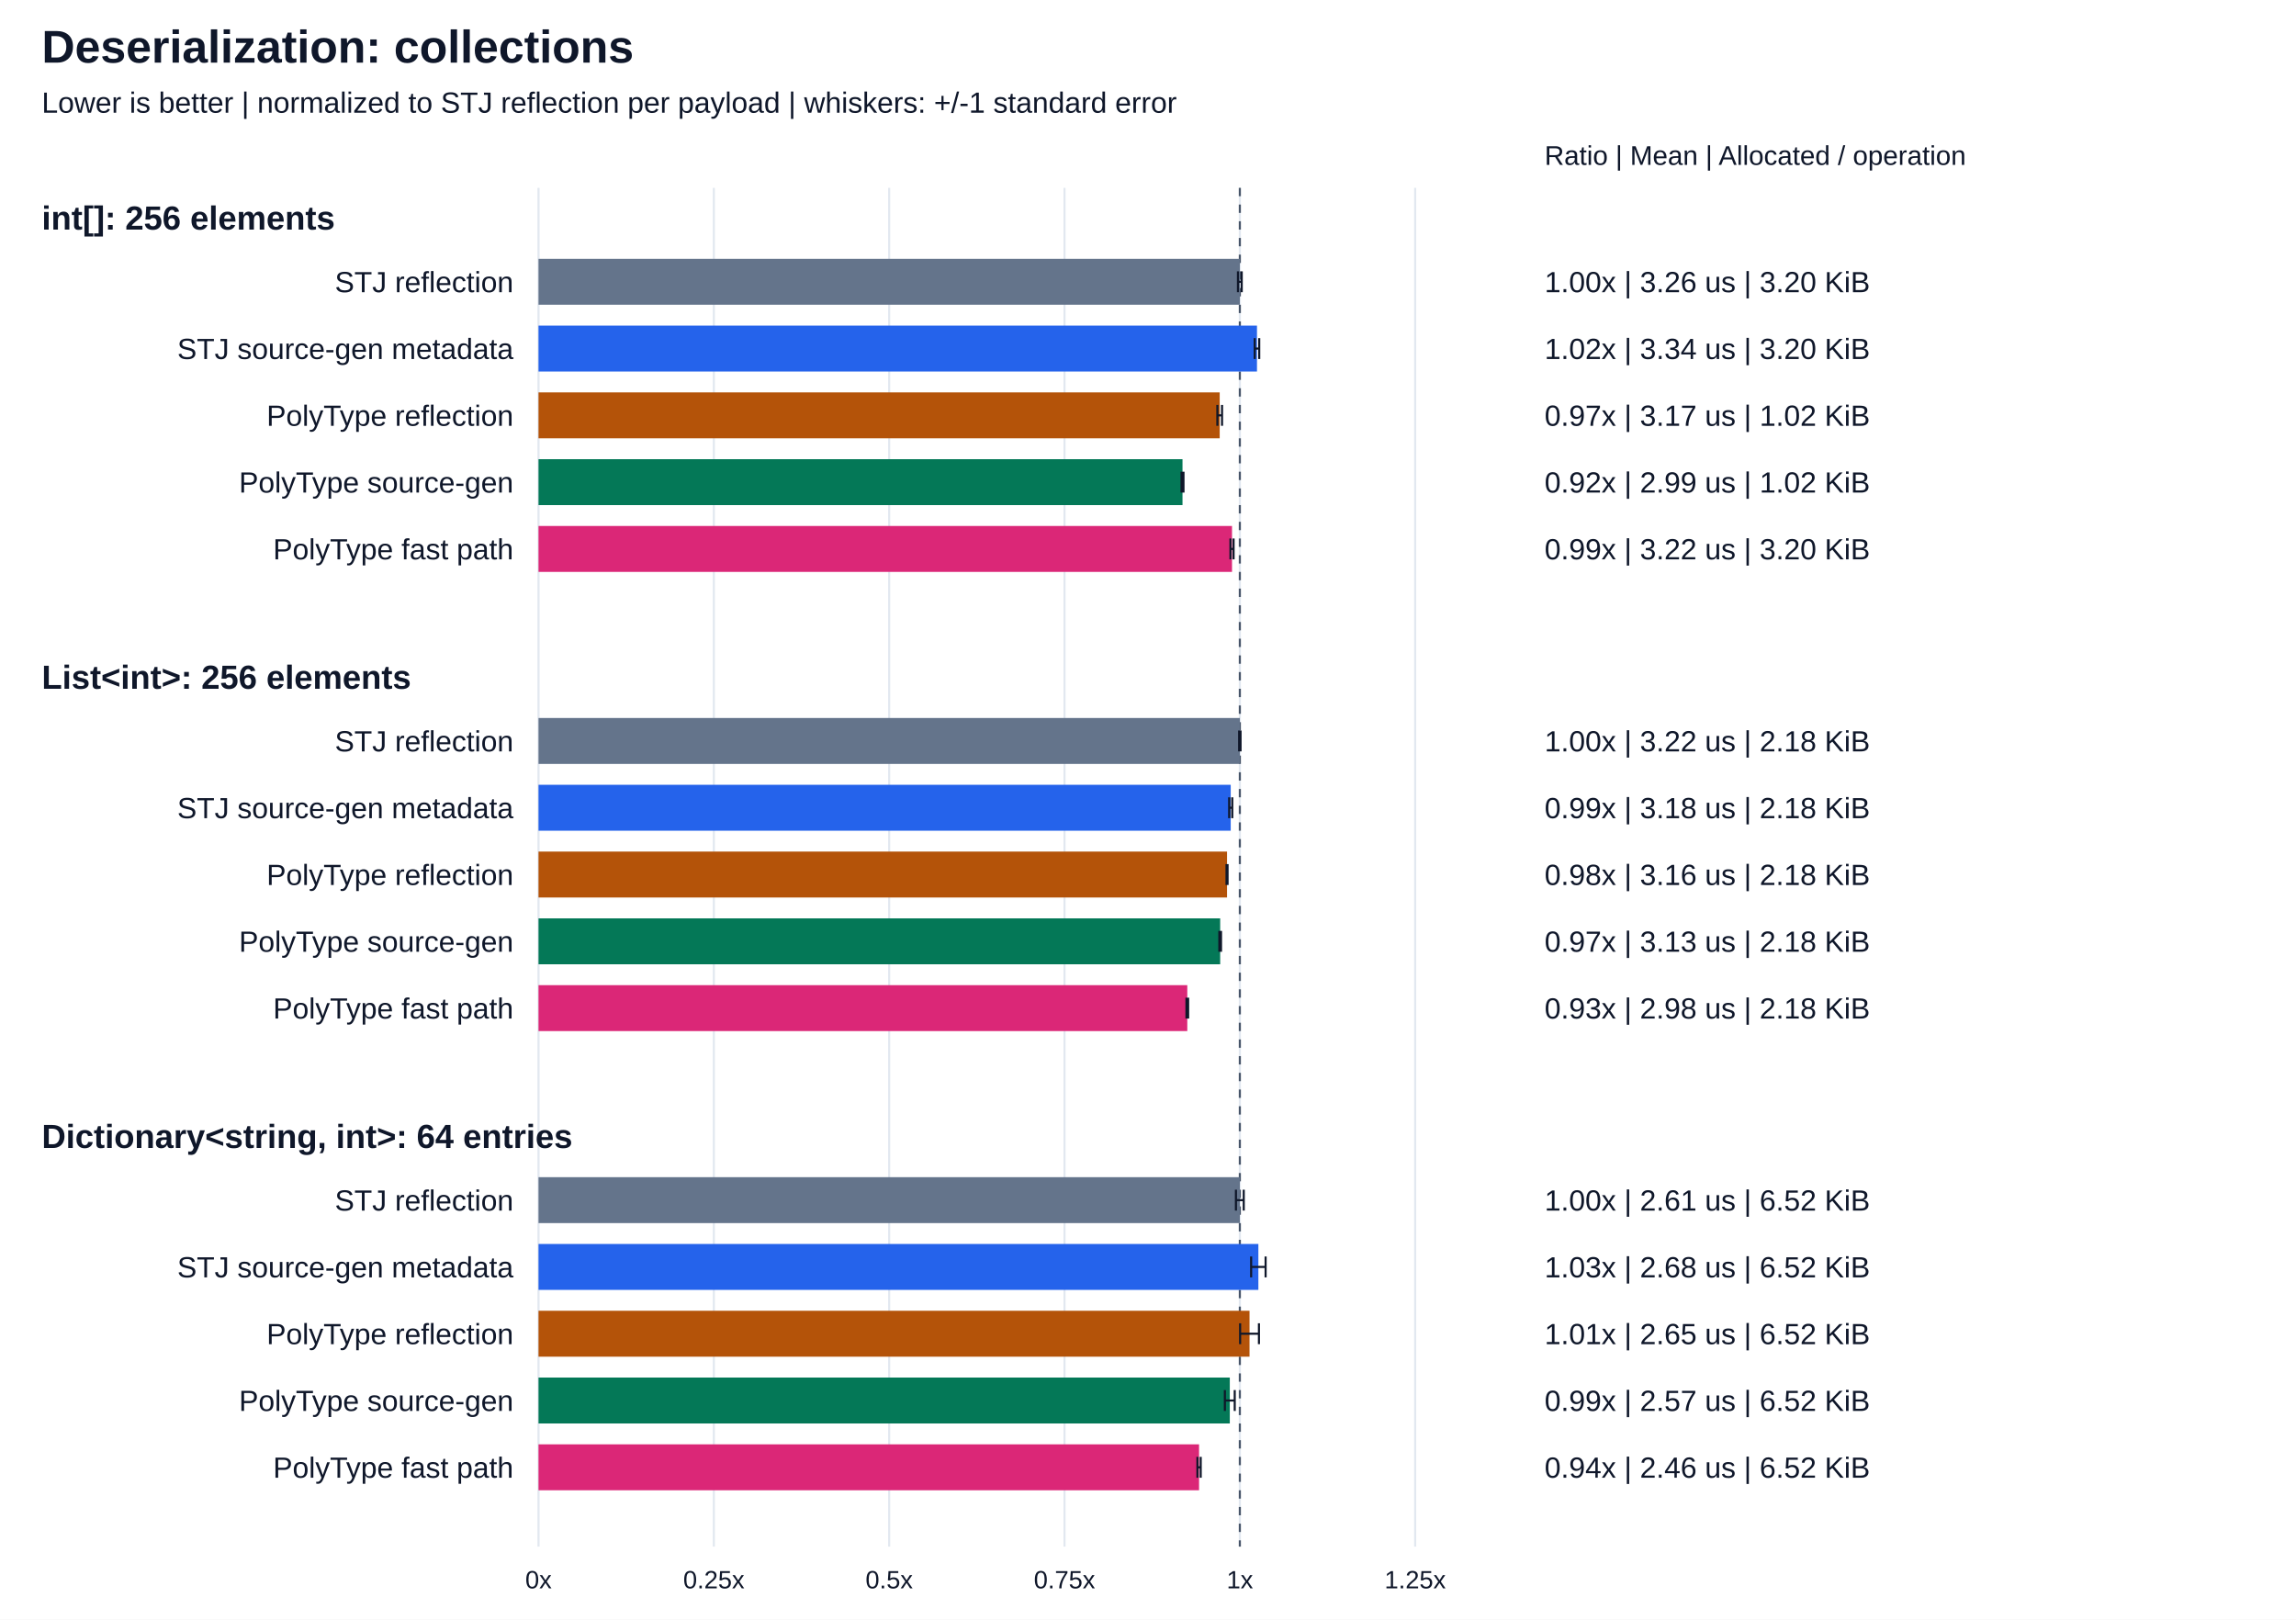
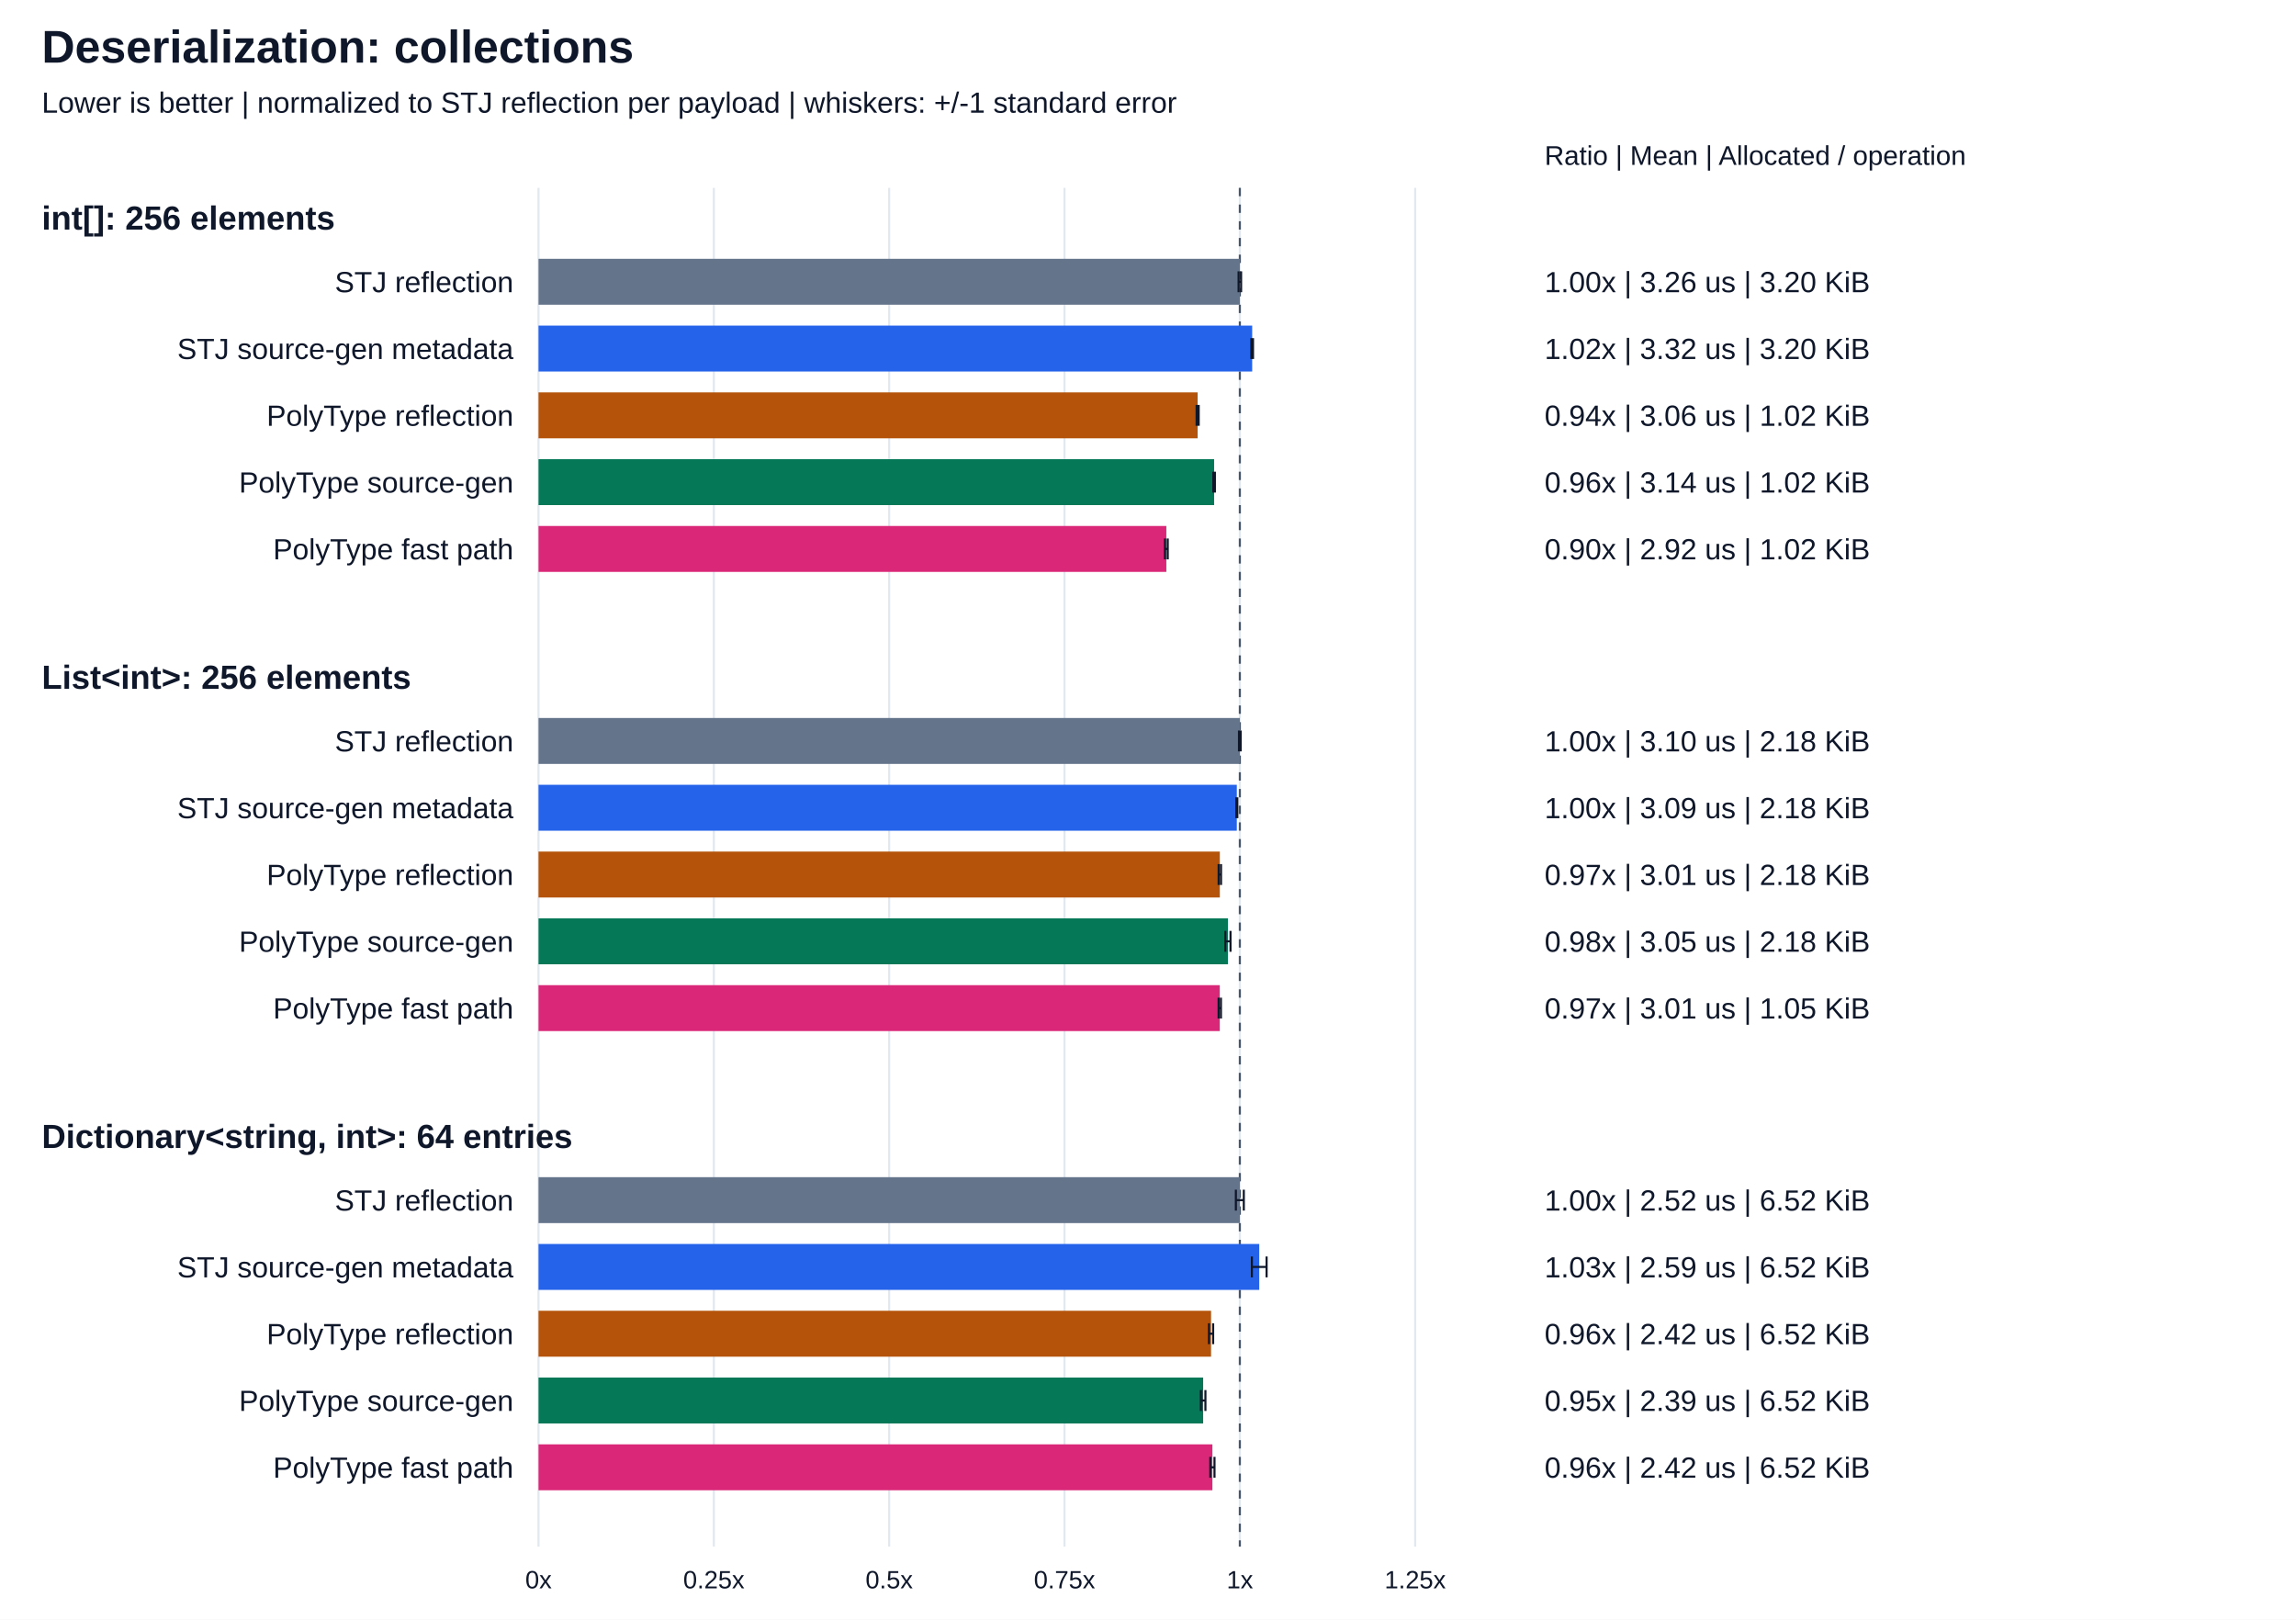
<svg xmlns="http://www.w3.org/2000/svg" width="1100" height="776" viewBox="0 0 1100 776" role="img" aria-labelledby="title desc">
  <rect width="100%" height="100%" fill="#ffffff" />
  <g font-family="Arial, sans-serif" font-size="14" fill="#0f172a">
    <text x="20" y="30" font-size="22" font-weight="bold">Deserialization: collections</text>
    <text x="20" y="54">Lower is better | normalized to STJ reflection per payload | whiskers: +/-1 standard error</text>
    <text x="740" y="79" font-size="13">Ratio | Mean | Allocated / operation</text>
    <line x1="258.00" y1="90" x2="258.00" y2="741" stroke="#e2e8f0" />
    <text x="258.00" y="761" text-anchor="middle" font-size="12">0x</text>
    <line x1="342.00" y1="90" x2="342.00" y2="741" stroke="#e2e8f0" />
    <text x="342.00" y="761" text-anchor="middle" font-size="12">0.25x</text>
    <line x1="426.00" y1="90" x2="426.00" y2="741" stroke="#e2e8f0" />
    <text x="426.00" y="761" text-anchor="middle" font-size="12">0.5x</text>
    <line x1="510.00" y1="90" x2="510.00" y2="741" stroke="#e2e8f0" />
    <text x="510.00" y="761" text-anchor="middle" font-size="12">0.75x</text>
    <line x1="594.00" y1="90" x2="594.00" y2="741" stroke="#e2e8f0" />
    <text x="594.00" y="761" text-anchor="middle" font-size="12">1x</text>
    <line x1="678.00" y1="90" x2="678.00" y2="741" stroke="#e2e8f0" />
    <text x="678.00" y="761" text-anchor="middle" font-size="12">1.25x</text>
    <line x1="594.00" y1="90" x2="594.00" y2="741" stroke="#475569" stroke-dasharray="4 4" />
    <text x="20" y="110" font-weight="bold" font-size="16">int[]: 256 elements</text>
    <text x="246" y="140" text-anchor="end">STJ reflection</text>
    <rect x="258" y="124" width="336.00" height="22" fill="#64748b" />
-     <path d="M 593.10 135 H 594.90 M 593.10 130 V 140 M 594.90 130 V 140" stroke="#0f172a" fill="none" />
+     <path d="M 593.40 135 H 594.60 M 593.40 130 V 140 M 594.60 130 V 140" stroke="#0f172a" fill="none" />
    <text x="740" y="140">1.00x | 3.26 us | 3.20 KiB</text>
    <text x="246" y="172" text-anchor="end">STJ source-gen metadata</text>
-     <rect x="258" y="156" width="344.21" height="22" fill="#2563eb" />
-     <path d="M 601.13 167 H 603.29 M 601.13 162 V 172 M 603.29 162 V 172" stroke="#0f172a" fill="none" />
-     <text x="740" y="172">1.02x | 3.34 us | 3.20 KiB</text>
+     <rect x="258" y="156" width="341.91" height="22" fill="#2563eb" />
+     <path d="M 599.50 167 H 600.31 M 599.50 162 V 172 M 600.31 162 V 172" stroke="#0f172a" fill="none" />
+     <text x="740" y="172">1.02x | 3.32 us | 3.20 KiB</text>
    <text x="246" y="204" text-anchor="end">PolyType reflection</text>
-     <rect x="258" y="188" width="326.35" height="22" fill="#b45309" />
-     <path d="M 583.23 199 H 585.47 M 583.23 194 V 204 M 585.47 194 V 204" stroke="#0f172a" fill="none" />
-     <text x="740" y="204">0.97x | 3.17 us | 1.02 KiB</text>
+     <rect x="258" y="188" width="315.79" height="22" fill="#b45309" />
+     <path d="M 573.29 199 H 574.28 M 573.29 194 V 204 M 574.28 194 V 204" stroke="#0f172a" fill="none" />
+     <text x="740" y="204">0.94x | 3.06 us | 1.02 KiB</text>
    <text x="246" y="236" text-anchor="end">PolyType source-gen</text>
-     <rect x="258" y="220" width="308.53" height="22" fill="#047857" />
-     <path d="M 566.06 231 H 567.00 M 566.06 226 V 236 M 567.00 226 V 236" stroke="#0f172a" fill="none" />
-     <text x="740" y="236">0.92x | 2.99 us | 1.02 KiB</text>
+     <rect x="258" y="220" width="323.67" height="22" fill="#047857" />
+     <path d="M 581.30 231 H 582.05 M 581.30 226 V 236 M 582.05 226 V 236" stroke="#0f172a" fill="none" />
+     <text x="740" y="236">0.96x | 3.14 us | 1.02 KiB</text>
    <text x="246" y="268" text-anchor="end">PolyType fast path</text>
-     <rect x="258" y="252" width="332.25" height="22" fill="#db2777" />
-     <path d="M 589.50 263 H 591.00 M 589.50 258 V 268 M 591.00 258 V 268" stroke="#0f172a" fill="none" />
-     <text x="740" y="268">0.99x | 3.22 us | 3.20 KiB</text>
+     <rect x="258" y="252" width="300.78" height="22" fill="#db2777" />
+     <path d="M 558.11 263 H 559.45 M 558.11 258 V 268 M 559.45 258 V 268" stroke="#0f172a" fill="none" />
+     <text x="740" y="268">0.90x | 2.92 us | 1.02 KiB</text>
    <text x="20" y="330" font-weight="bold" font-size="16">List&lt;int&gt;: 256 elements</text>
    <text x="246" y="360" text-anchor="end">STJ reflection</text>
    <rect x="258" y="344" width="336.00" height="22" fill="#64748b" />
-     <path d="M 593.66 355 H 594.34 M 593.66 350 V 360 M 594.34 350 V 360" stroke="#0f172a" fill="none" />
-     <text x="740" y="360">1.00x | 3.22 us | 2.18 KiB</text>
+     <path d="M 593.59 355 H 594.41 M 593.59 350 V 360 M 594.41 350 V 360" stroke="#0f172a" fill="none" />
+     <text x="740" y="360">1.00x | 3.10 us | 2.18 KiB</text>
    <text x="246" y="392" text-anchor="end">STJ source-gen metadata</text>
-     <rect x="258" y="376" width="331.63" height="22" fill="#2563eb" />
-     <path d="M 588.89 387 H 590.37 M 588.89 382 V 392 M 590.37 382 V 392" stroke="#0f172a" fill="none" />
-     <text x="740" y="392">0.99x | 3.18 us | 2.18 KiB</text>
+     <rect x="258" y="376" width="334.55" height="22" fill="#2563eb" />
+     <path d="M 592.30 387 H 592.80 M 592.30 382 V 392 M 592.80 382 V 392" stroke="#0f172a" fill="none" />
+     <text x="740" y="392">1.00x | 3.09 us | 2.18 KiB</text>
    <text x="246" y="424" text-anchor="end">PolyType reflection</text>
-     <rect x="258" y="408" width="329.87" height="22" fill="#b45309" />
-     <path d="M 587.62 419 H 588.12 M 587.62 414 V 424 M 588.12 414 V 424" stroke="#0f172a" fill="none" />
-     <text x="740" y="424">0.98x | 3.16 us | 2.18 KiB</text>
+     <rect x="258" y="408" width="326.42" height="22" fill="#b45309" />
+     <path d="M 583.85 419 H 584.98 M 583.85 414 V 424 M 584.98 414 V 424" stroke="#0f172a" fill="none" />
+     <text x="740" y="424">0.97x | 3.01 us | 2.18 KiB</text>
    <text x="246" y="456" text-anchor="end">PolyType source-gen</text>
-     <rect x="258" y="440" width="326.58" height="22" fill="#047857" />
-     <path d="M 584.18 451 H 584.98 M 584.18 446 V 456 M 584.98 446 V 456" stroke="#0f172a" fill="none" />
-     <text x="740" y="456">0.97x | 3.13 us | 2.18 KiB</text>
+     <rect x="258" y="440" width="330.29" height="22" fill="#047857" />
+     <path d="M 587.04 451 H 589.53 M 587.04 446 V 456 M 589.53 446 V 456" stroke="#0f172a" fill="none" />
+     <text x="740" y="456">0.98x | 3.05 us | 2.18 KiB</text>
    <text x="246" y="488" text-anchor="end">PolyType fast path</text>
-     <rect x="258" y="472" width="310.82" height="22" fill="#db2777" />
-     <path d="M 568.42 483 H 569.23 M 568.42 478 V 488 M 569.23 478 V 488" stroke="#0f172a" fill="none" />
-     <text x="740" y="488">0.93x | 2.98 us | 2.18 KiB</text>
+     <rect x="258" y="472" width="326.39" height="22" fill="#db2777" />
+     <path d="M 583.83 483 H 584.94 M 583.83 478 V 488 M 584.94 478 V 488" stroke="#0f172a" fill="none" />
+     <text x="740" y="488">0.97x | 3.01 us | 1.05 KiB</text>
    <text x="20" y="550" font-weight="bold" font-size="16">Dictionary&lt;string, int&gt;: 64 entries</text>
    <text x="246" y="580" text-anchor="end">STJ reflection</text>
    <rect x="258" y="564" width="336.00" height="22" fill="#64748b" />
-     <path d="M 592.13 575 H 595.87 M 592.13 570 V 580 M 595.87 570 V 580" stroke="#0f172a" fill="none" />
-     <text x="740" y="580">1.00x | 2.61 us | 6.52 KiB</text>
+     <path d="M 592.10 575 H 595.90 M 592.10 570 V 580 M 595.90 570 V 580" stroke="#0f172a" fill="none" />
+     <text x="740" y="580">1.00x | 2.52 us | 6.52 KiB</text>
    <text x="246" y="612" text-anchor="end">STJ source-gen metadata</text>
-     <rect x="258" y="596" width="344.88" height="22" fill="#2563eb" />
-     <path d="M 599.41 607 H 606.35 M 599.41 602 V 612 M 606.35 602 V 612" stroke="#0f172a" fill="none" />
-     <text x="740" y="612">1.03x | 2.68 us | 6.52 KiB</text>
+     <rect x="258" y="596" width="345.30" height="22" fill="#2563eb" />
+     <path d="M 599.77 607 H 606.82 M 599.77 602 V 612 M 606.82 602 V 612" stroke="#0f172a" fill="none" />
+     <text x="740" y="612">1.03x | 2.59 us | 6.52 KiB</text>
    <text x="246" y="644" text-anchor="end">PolyType reflection</text>
-     <rect x="258" y="628" width="340.64" height="22" fill="#b45309" />
-     <path d="M 594.13 639 H 603.15 M 594.13 634 V 644 M 603.15 634 V 644" stroke="#0f172a" fill="none" />
-     <text x="740" y="644">1.01x | 2.65 us | 6.52 KiB</text>
+     <rect x="258" y="628" width="322.21" height="22" fill="#b45309" />
+     <path d="M 579.20 639 H 581.21 M 579.20 634 V 644 M 581.21 634 V 644" stroke="#0f172a" fill="none" />
+     <text x="740" y="644">0.96x | 2.42 us | 6.52 KiB</text>
    <text x="246" y="676" text-anchor="end">PolyType source-gen</text>
-     <rect x="258" y="660" width="331.19" height="22" fill="#047857" />
-     <path d="M 586.83 671 H 591.55 M 586.83 666 V 676 M 591.55 666 V 676" stroke="#0f172a" fill="none" />
-     <text x="740" y="676">0.99x | 2.57 us | 6.52 KiB</text>
+     <rect x="258" y="660" width="318.43" height="22" fill="#047857" />
+     <path d="M 575.34 671 H 577.51 M 575.34 666 V 676 M 577.51 666 V 676" stroke="#0f172a" fill="none" />
+     <text x="740" y="676">0.95x | 2.39 us | 6.52 KiB</text>
    <text x="246" y="708" text-anchor="end">PolyType fast path</text>
-     <rect x="258" y="692" width="316.46" height="22" fill="#db2777" />
-     <path d="M 573.67 703 H 575.25 M 573.67 698 V 708 M 575.25 698 V 708" stroke="#0f172a" fill="none" />
-     <text x="740" y="708">0.94x | 2.46 us | 6.52 KiB</text>
+     <rect x="258" y="692" width="322.85" height="22" fill="#db2777" />
+     <path d="M 579.85 703 H 581.86 M 579.85 698 V 708 M 581.86 698 V 708" stroke="#0f172a" fill="none" />
+     <text x="740" y="708">0.96x | 2.42 us | 6.52 KiB</text>
  </g>
</svg>
